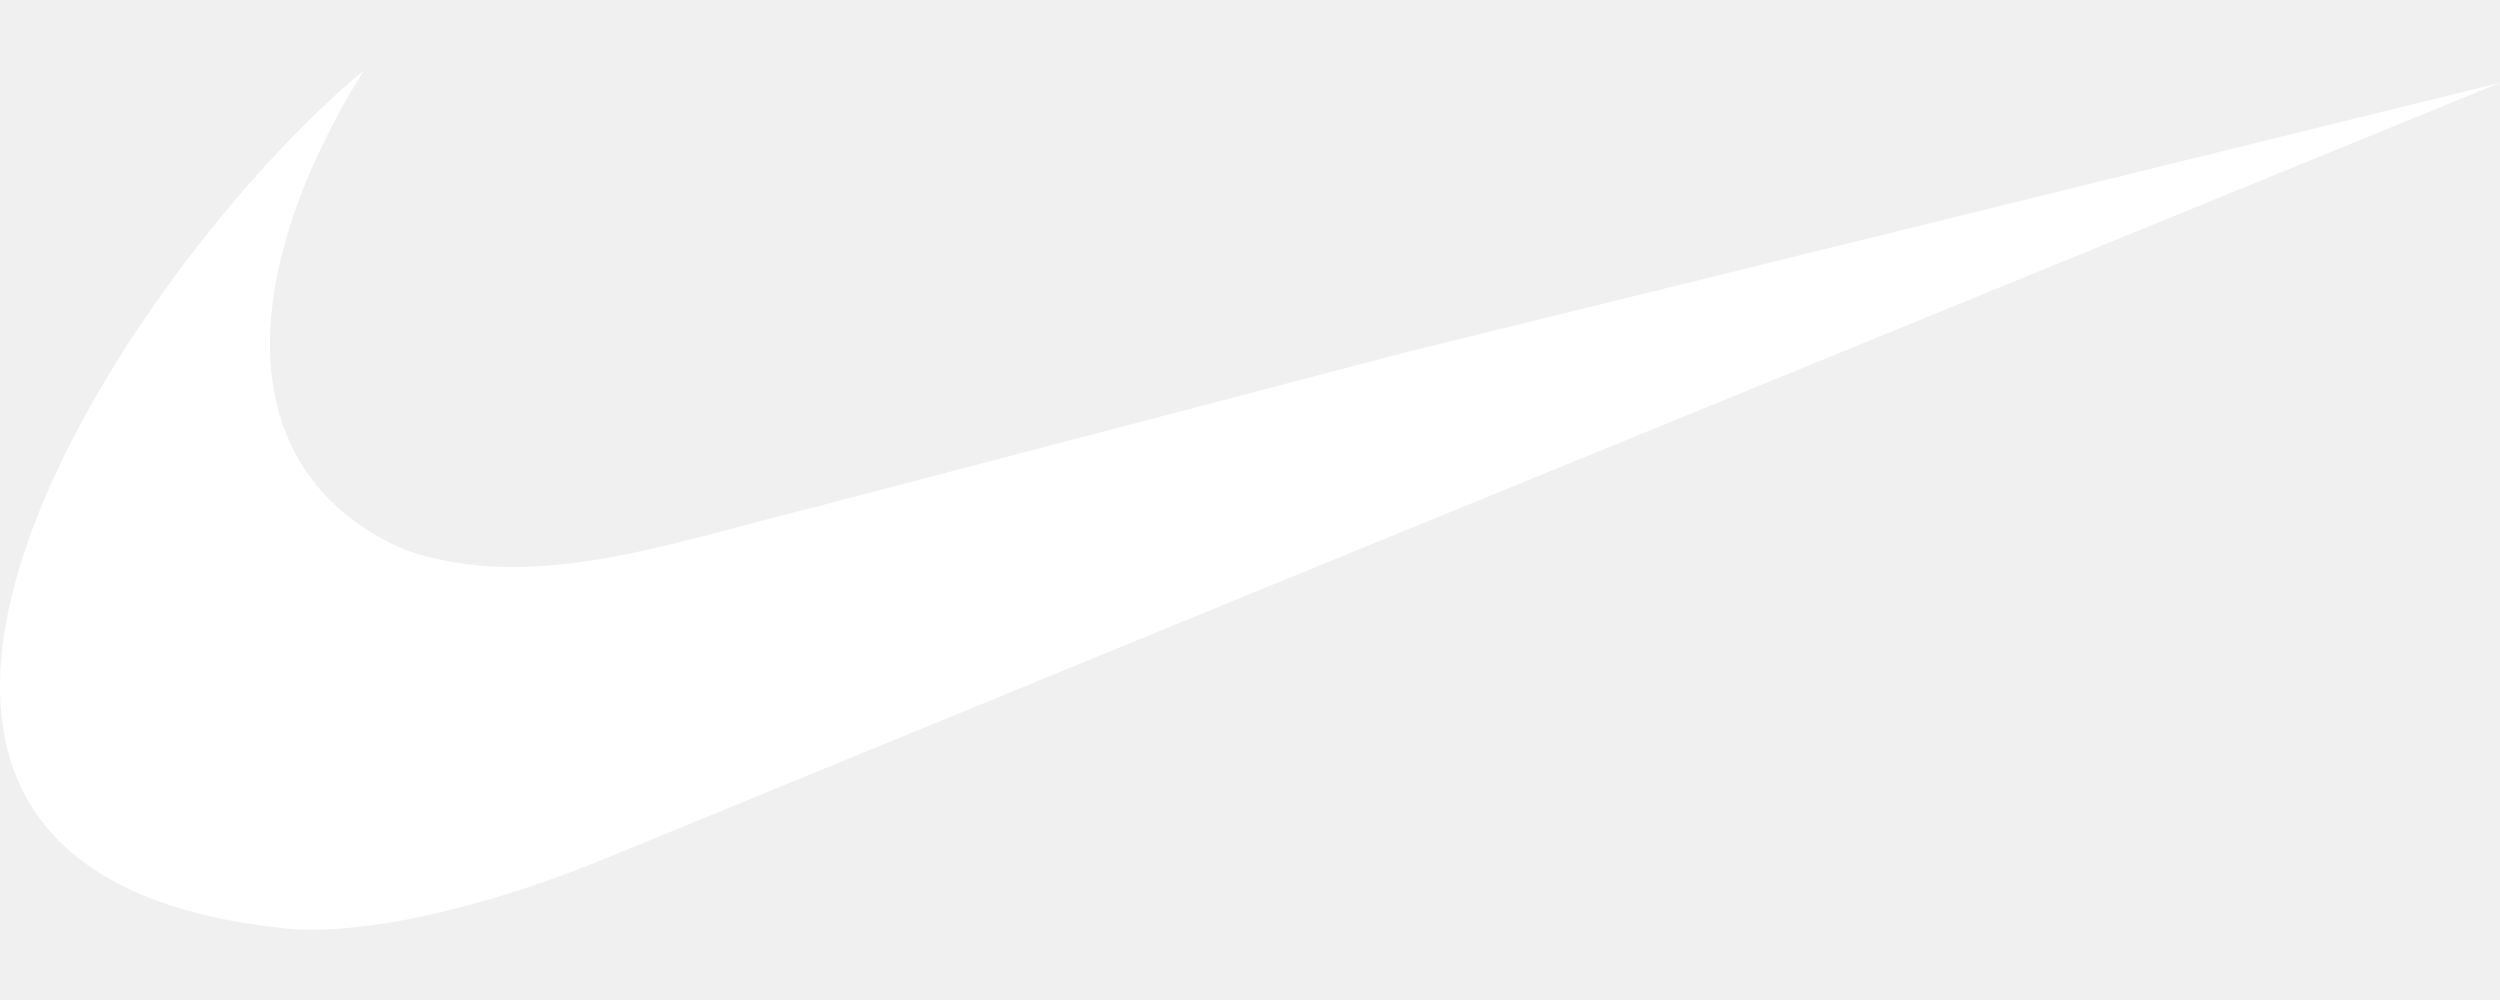
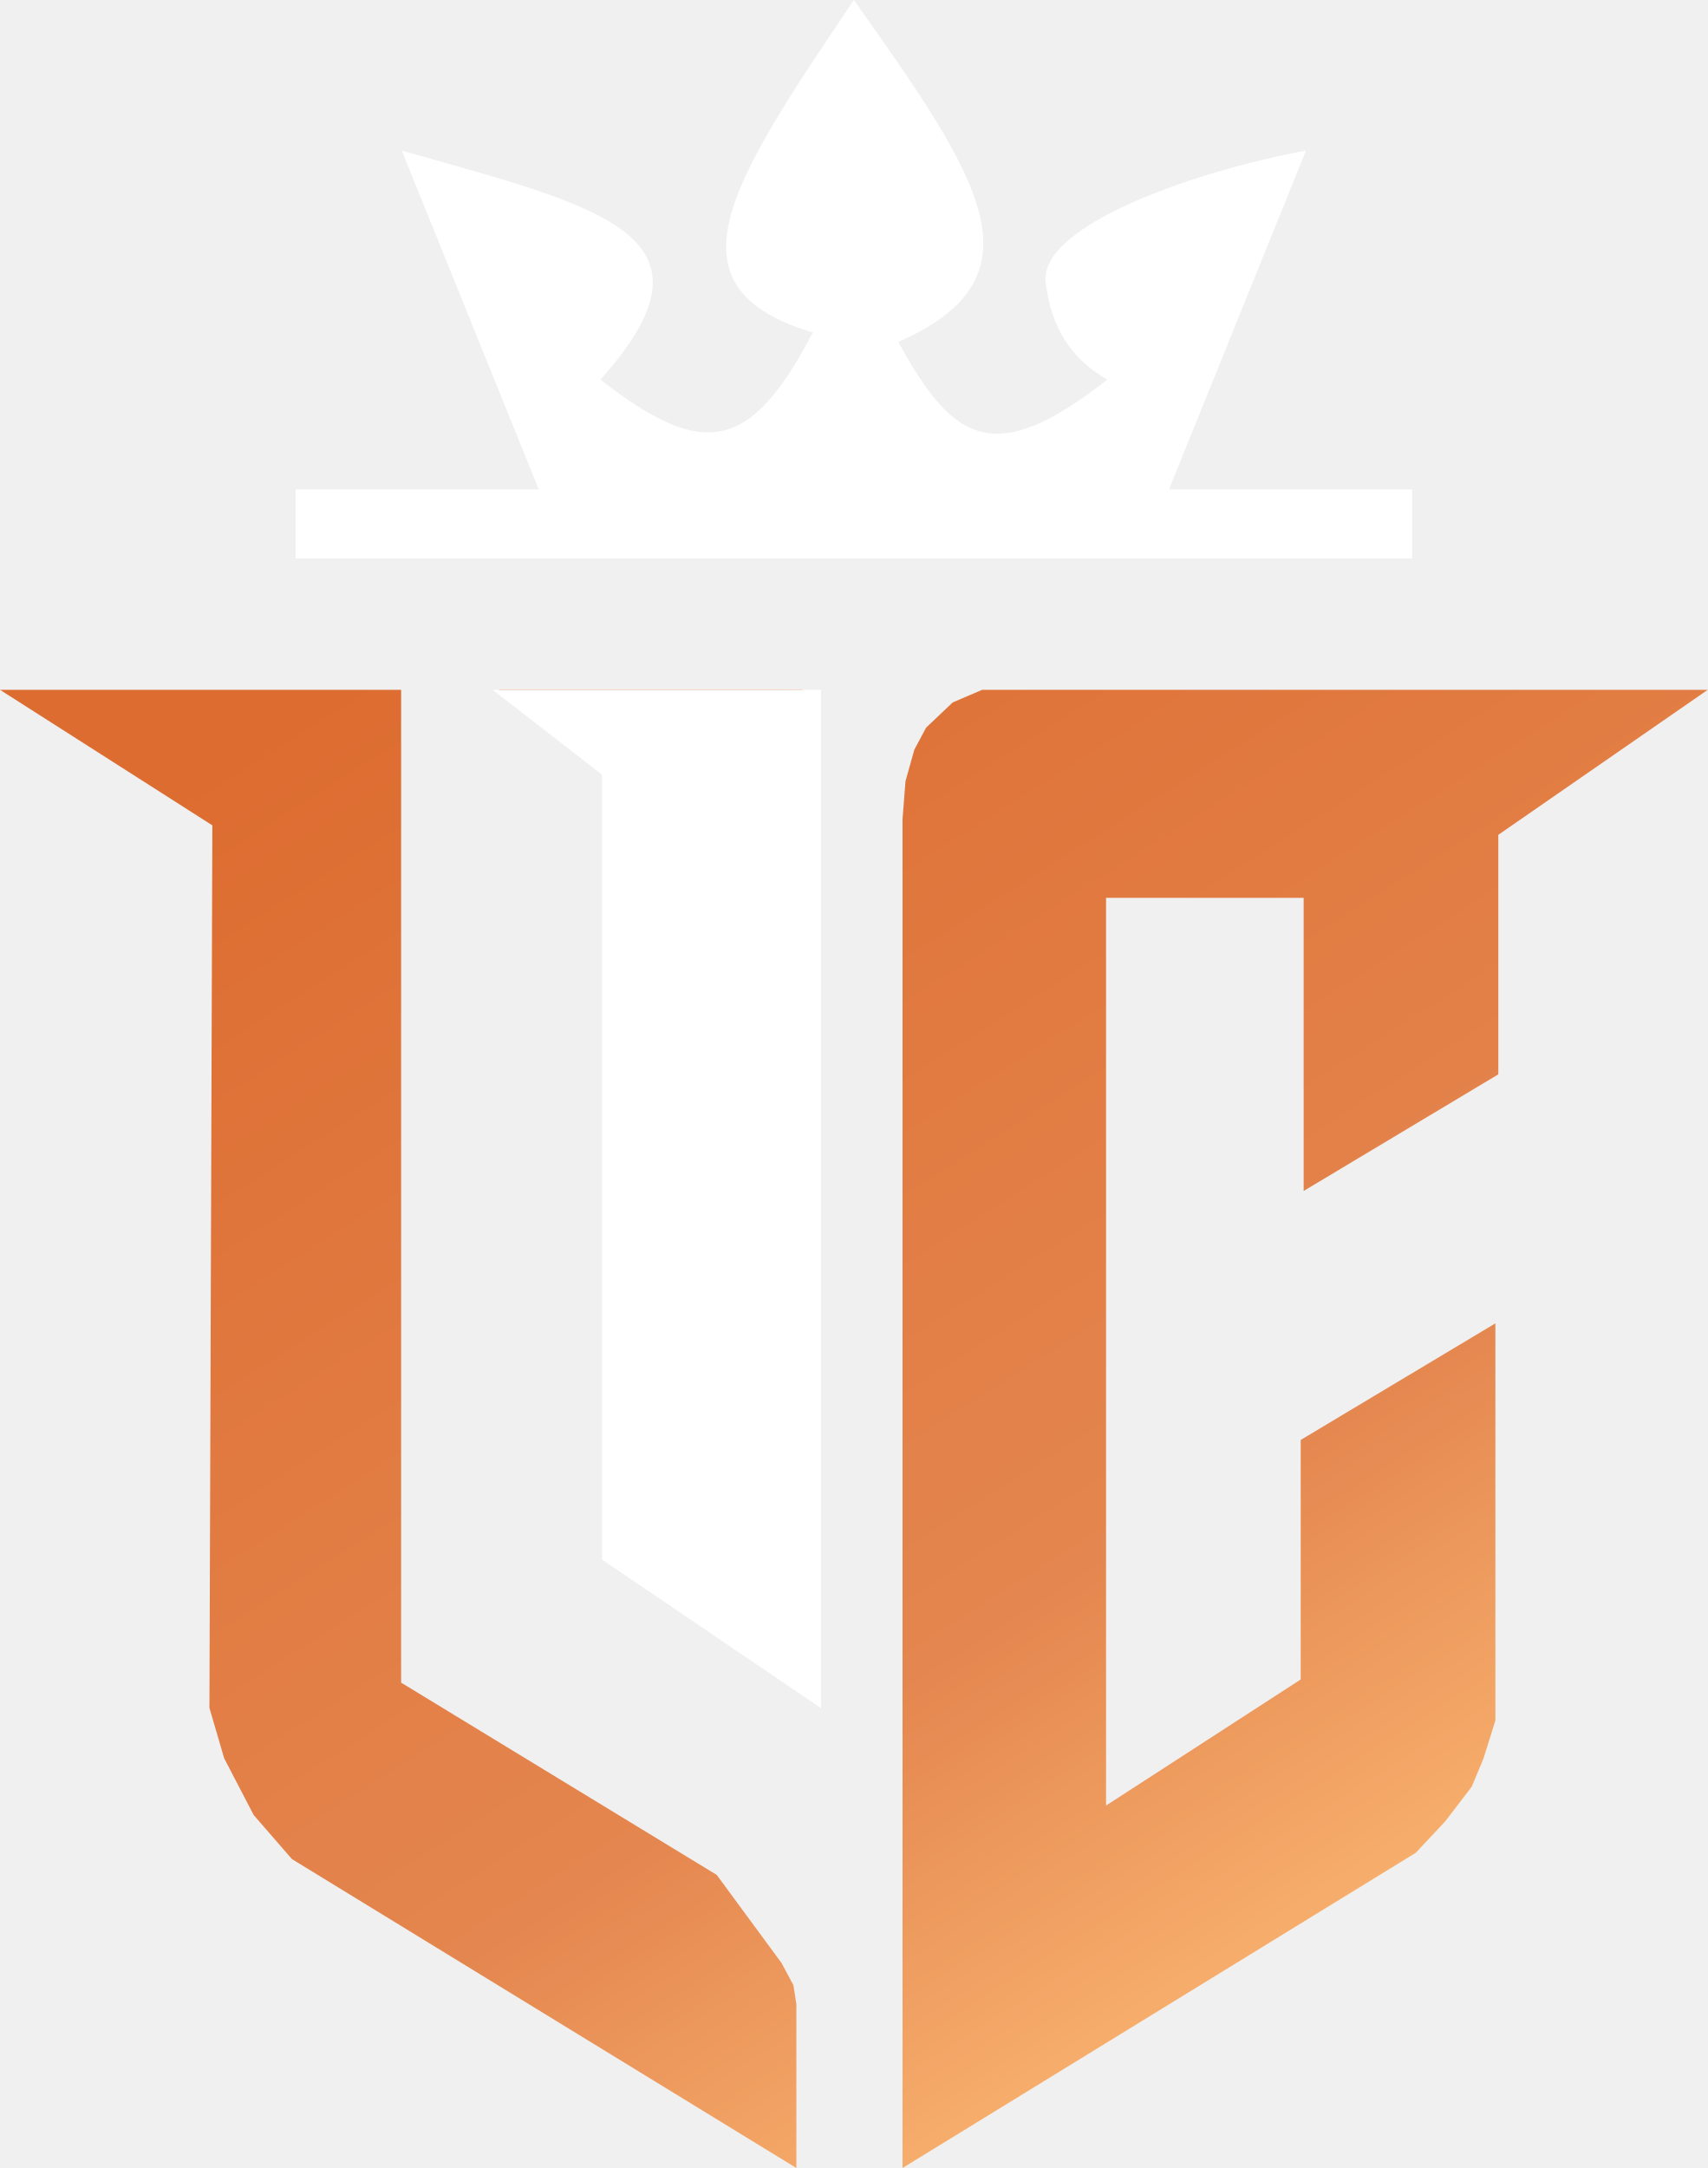
- <svg xmlns="http://www.w3.org/2000/svg" viewBox="0 0 50 20" width="50" height="20" fill="none">
-   <rect id="лого" width="50" height="20" x="0" y="0" fill="rgb(255,255,255)" fill-opacity="0" />
-   <g id="Group">
-     <g id="Group">
-       <path id="Vector" d="M28.101 7.05L24.994 7.865L16.376 10.121C13.332 10.874 10.67 11.878 8.104 10.999C4.617 9.493 4.679 5.575 7.279 1.406C2.682 5.2 -5.589 17.331 5.598 18.556C7.023 18.743 9.56 18.243 12.317 17.084L24.994 11.881L50 1.656L28.101 7.05Z" fill="rgb(255,255,255)" fill-rule="nonzero" />
-     </g>
-   </g>
+ <svg xmlns="http://www.w3.org/2000/svg" width="52" height="66" viewBox="0 0 52 66" fill="none">
+   <path d="M12.214 21H0L6.466 25.126L6.377 51.992L6.826 53.527L7.724 55.254L8.891 56.597L24.249 66V61.778V61.011L24.159 60.435L23.8 59.763L21.824 57.077L12.214 51.224V21Z" fill="url(#paint0_linear_2124_3)" />
+   <path d="M43.109 56.405L27.482 66V24.934L27.572 23.782L27.841 22.823L28.2 22.151L29.009 21.384L29.907 21H52L45.623 25.414V32.706L39.696 36.256V27.333H33.679V54.966L39.606 51.128V43.836L45.534 40.286V46.714V52.375L45.174 53.527L44.815 54.39L44.007 55.446L43.109 56.405Z" fill="url(#paint1_linear_2124_3)" />
+   <path d="M24.428 21H15.178L18.501 23.207V47.29L24.428 51.224V21Z" fill="url(#paint2_linear_2124_3)" />
+   <path d="M9 17V14.899H16.405L12.233 4.584C18.34 6.311 22.227 7.157 18.282 11.556C21.428 14.012 22.856 13.745 24.748 10.124C20.149 8.728 22.215 5.611 26 0C29.849 5.425 31.876 8.413 27.356 10.41C29.068 13.574 30.361 14.181 33.718 11.556C32.919 11.096 32.049 10.315 31.84 8.596C31.632 6.876 36.338 5.218 39.767 4.584L35.595 14.899H43V17H9Z" fill="white" />
+   <path d="M25 52L18.333 47.479V23.583L15 21H25V52Z" fill="white" />
+   <defs>
+     <linearGradient id="paint0_linear_2124_3" x1="6.976" y1="22.929" x2="34.135" y2="65.666" gradientUnits="userSpaceOnUse">
+       <stop stop-color="#DD6C30" />
+       <stop offset="0.688" stop-color="#E4864F" />
+       <stop offset="1" stop-color="#FBB773" />
+       <stop offset="1" stop-color="#FBB773" />
+     </linearGradient>
+     <linearGradient id="paint1_linear_2124_3" x1="6.976" y1="22.929" x2="34.135" y2="65.666" gradientUnits="userSpaceOnUse">
+       <stop stop-color="#DD6C30" />
+       <stop offset="0.688" stop-color="#E4864F" />
+       <stop offset="1" stop-color="#FBB773" />
+       <stop offset="1" stop-color="#FBB773" />
+     </linearGradient>
+     <linearGradient id="paint2_linear_2124_3" x1="6.976" y1="22.929" x2="34.135" y2="65.666" gradientUnits="userSpaceOnUse">
+       <stop stop-color="#DD6C30" />
+       <stop offset="0.688" stop-color="#E4864F" />
+       <stop offset="1" stop-color="#FBB773" />
+       <stop offset="1" stop-color="#FBB773" />
+     </linearGradient>
+   </defs>
</svg>
